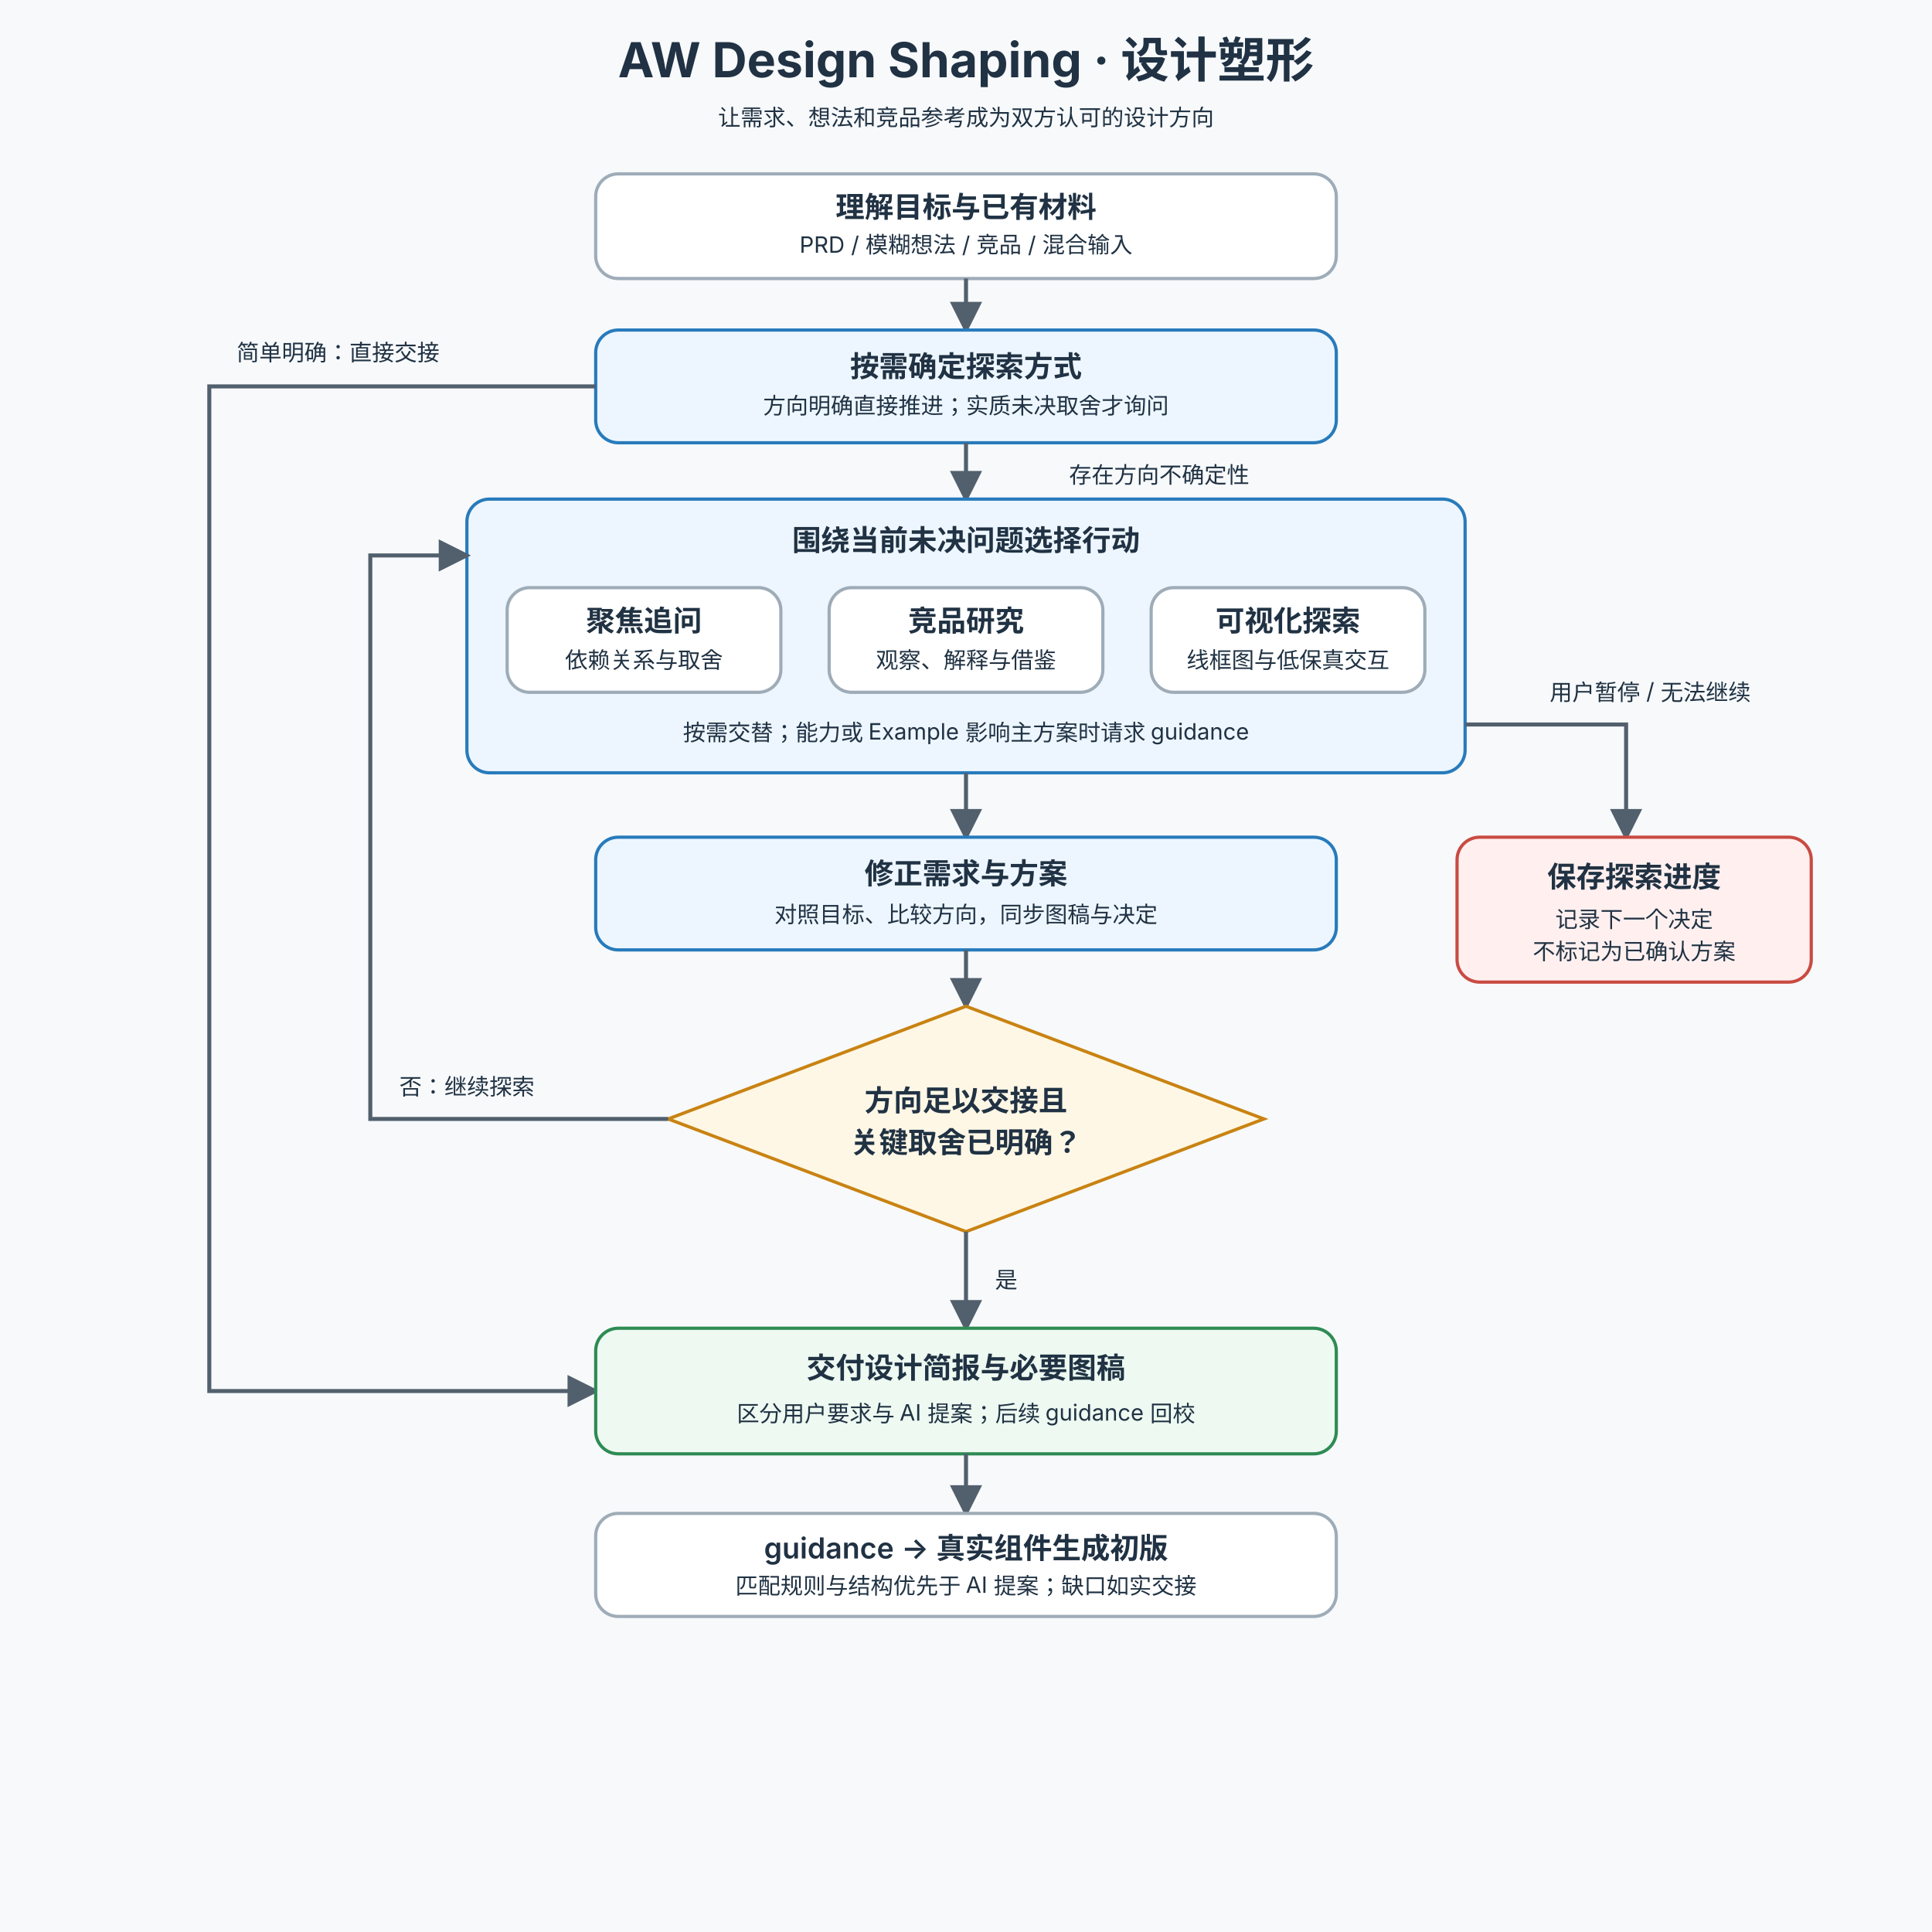
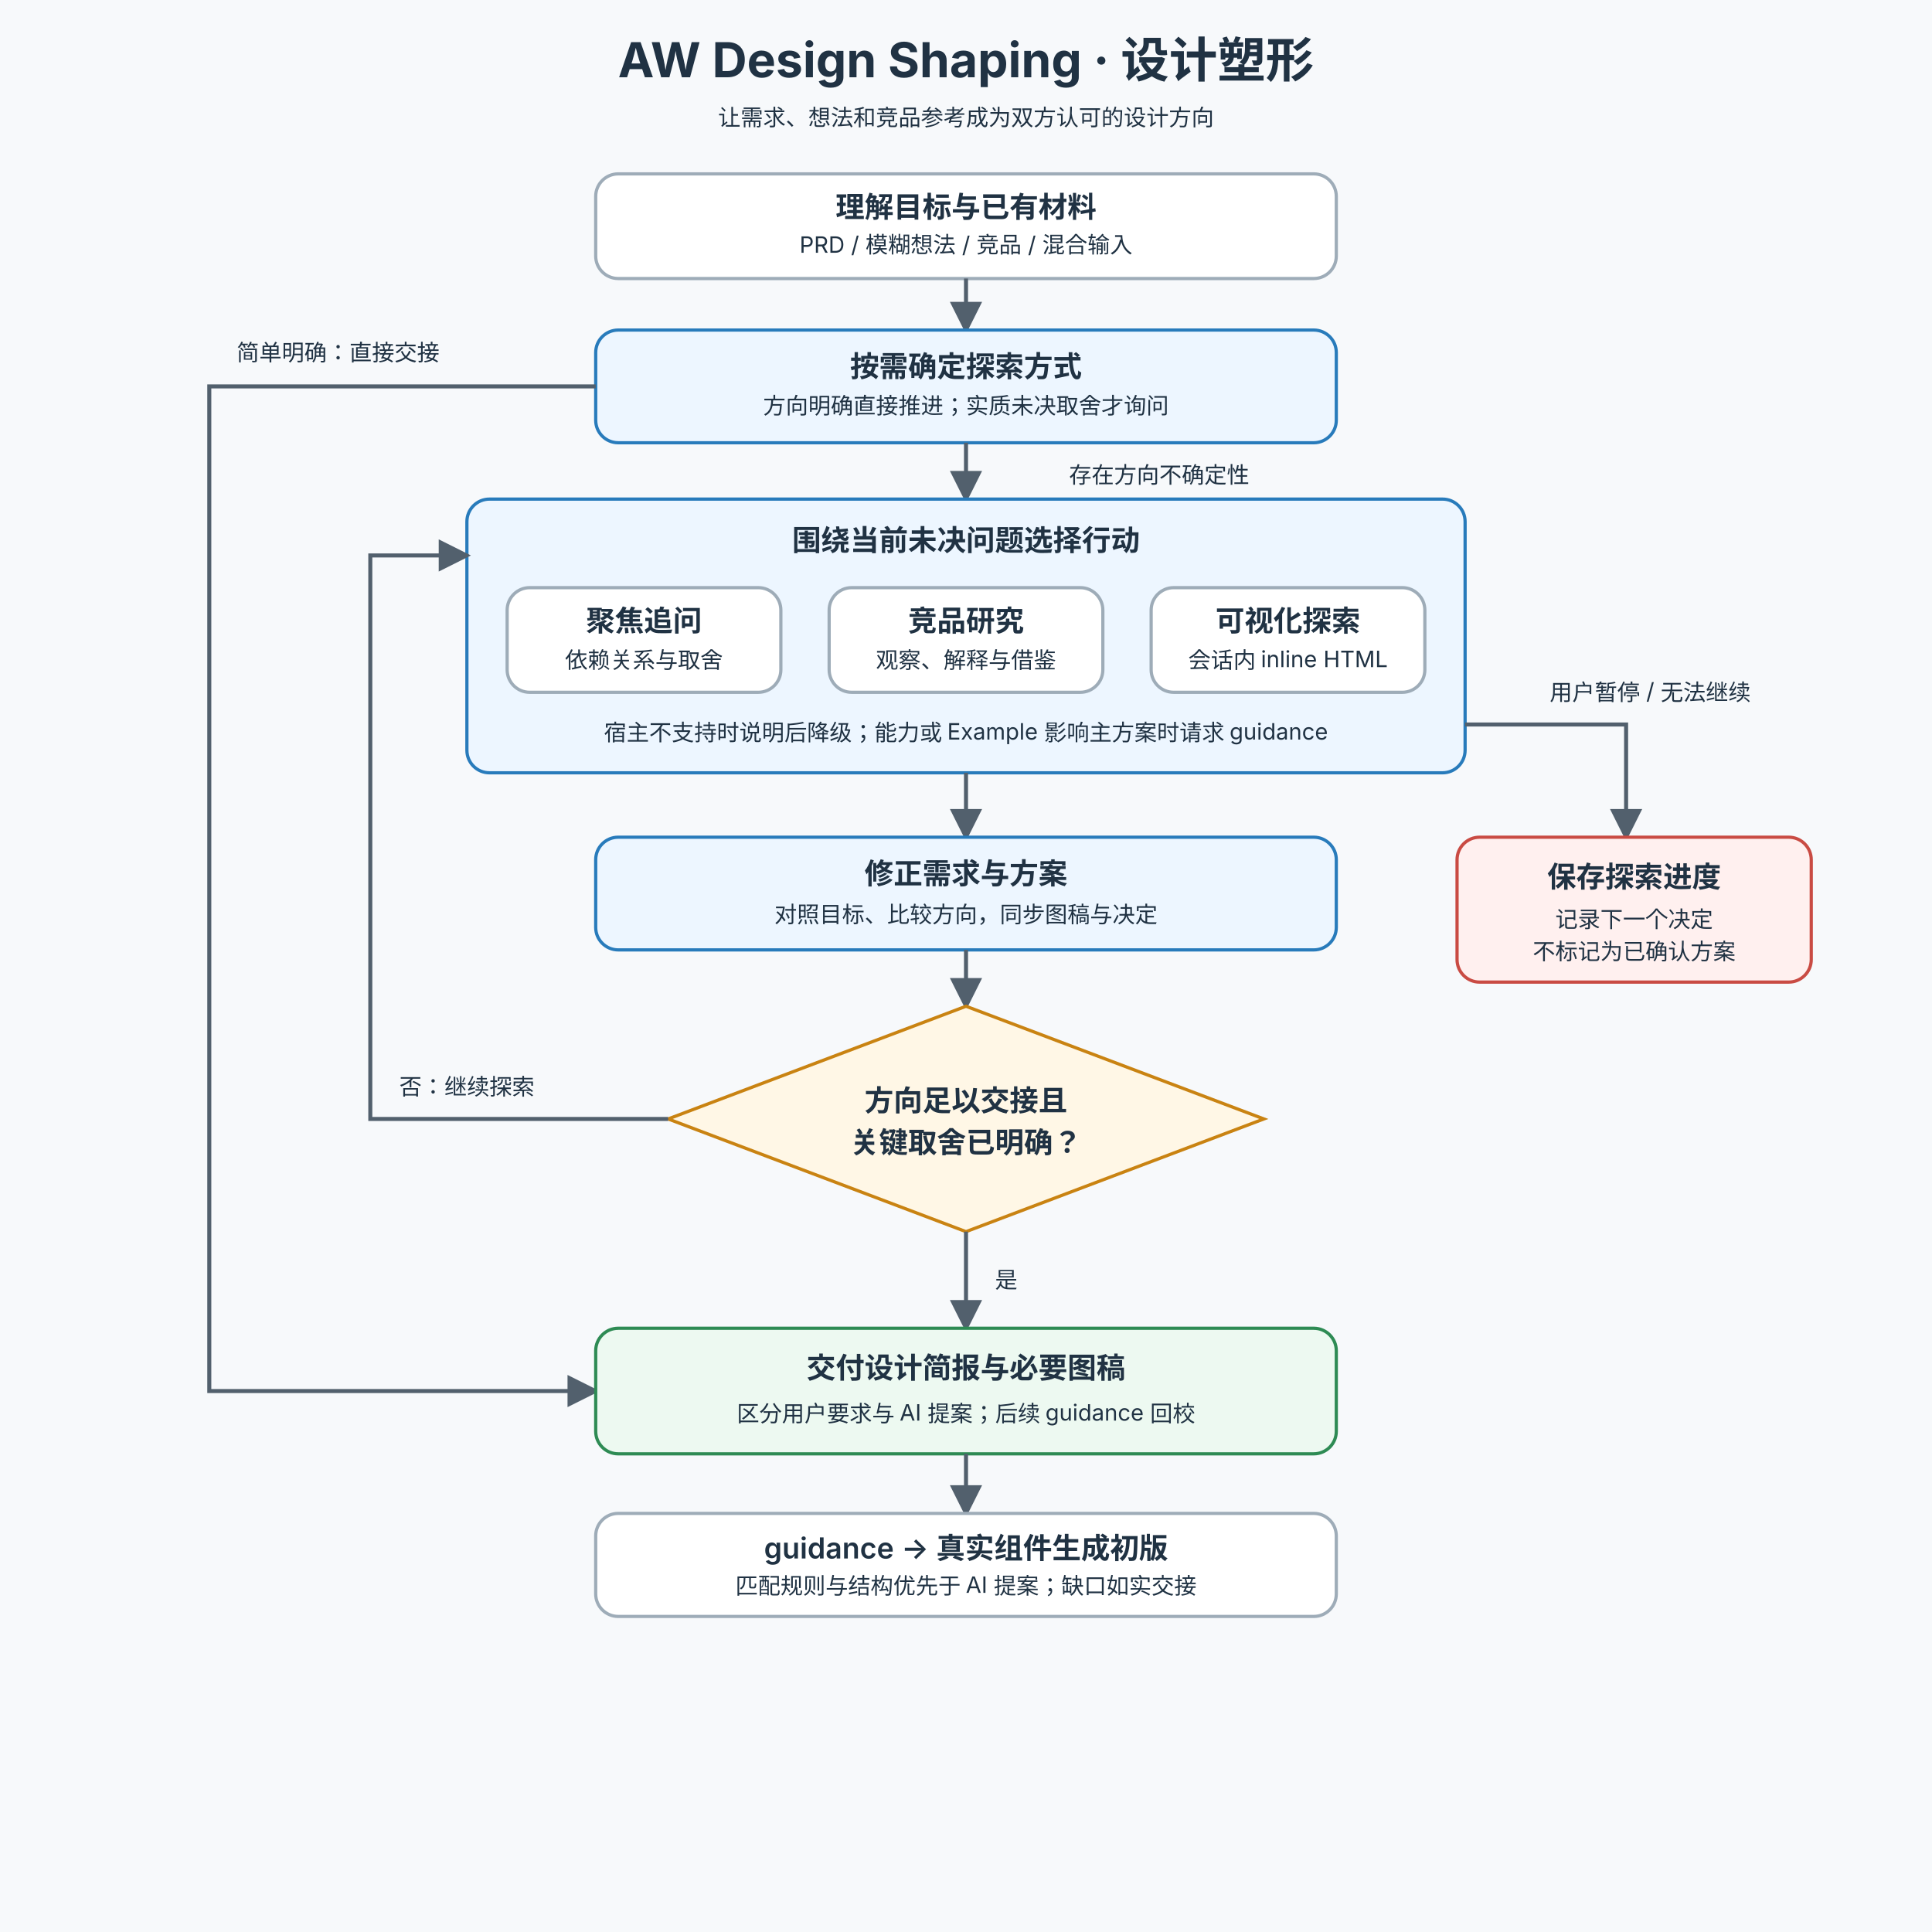
<svg xmlns="http://www.w3.org/2000/svg" width="1200" height="1200" viewBox="0 0 1200 1200" role="img" aria-labelledby="title desc">
  <defs>
    <marker id="arrow" markerWidth="8" markerHeight="8" refX="7" refY="4" orient="auto">
      <path d="M0 0L8 4L0 8Z" fill="#52606d" />
    </marker>
  </defs>
  <style>text{font-family:-apple-system,BlinkMacSystemFont,"PingFang SC",sans-serif;fill:#203243;text-anchor:middle}.heading{font-size:30px;font-weight:700}.title{font-size:18px;font-weight:600}.note{font-size:14px}.box{stroke-width:2;rx:14}.input{fill:#fff;stroke:#9eacb8}.step{fill:#edf6ff;stroke:#287bbb}.done{fill:#edf9f1;stroke:#2e8b54}.pause{fill:#fff0ef;stroke:#c94b43}.line{fill:none;stroke:#52606d;stroke-width:2.5;marker-end:url(#arrow)}</style>
  <rect width="1200" height="1200" fill="#f7f9fb" />
  <text x="600" y="48" class="heading">AW Design Shaping · 设计塑形</text>
  <text x="600" y="78" class="note">让需求、想法和竞品参考成为双方认可的设计方向</text>
  <rect x="370" y="108" width="460" height="65" rx="14" class="box input" />
  <text x="600" y="135" class="title">理解目标与已有材料</text>
  <text x="600" y="157" class="note">PRD / 模糊想法 / 竞品 / 混合输入</text>
  <path d="M600 173V205" class="line" />
  <rect x="370" y="205" width="460" height="70" rx="14" class="box step" />
  <text x="600" y="234" class="title">按需确定探索方式</text>
  <text x="600" y="257" class="note">方向明确直接推进；实质未决取舍才询问</text>
  <path d="M600 275V310" class="line" />
  <text x="720" y="300" class="note">存在方向不确定性</text>
  <path d="M370 240H130V864H370" class="line" />
  <text x="210" y="224" class="note">简单明确：直接交接</text>
  <rect x="290" y="310" width="620" height="170" rx="14" class="box step" />
  <text x="600" y="342" class="title">围绕当前未决问题选择行动</text>
  <rect x="315" y="365" width="170" height="65" rx="14" class="box input" />
  <text x="400" y="392" class="title">聚焦追问</text>
  <text x="400" y="415" class="note">依赖关系与取舍</text>
  <rect x="515" y="365" width="170" height="65" rx="14" class="box input" />
  <text x="600" y="392" class="title">竞品研究</text>
  <text x="600" y="415" class="note">观察、解释与借鉴</text>
  <rect x="715" y="365" width="170" height="65" rx="14" class="box input" />
  <text x="800" y="392" class="title">可视化探索</text>
-   <text x="800" y="415" class="note">线框图与低保真交互</text>
-   <text x="600" y="460" class="note">按需交替；能力或 Example 影响主方案时请求 guidance</text>
+   <text x="800" y="415" class="note">会话内 inline HTML</text>
+   <text x="600" y="460" class="note">宿主不支持时说明后降级；能力或 Example 影响主方案时请求 guidance</text>
  <path d="M600 480V520" class="line" />
  <rect x="370" y="520" width="460" height="70" rx="14" class="box step" />
  <text x="600" y="549" class="title">修正需求与方案</text>
  <text x="600" y="573" class="note">对照目标、比较方向，同步图稿与决定</text>
  <path d="M600 590V625" class="line" />
  <path d="M600 625L785 695L600 765L415 695Z" fill="#fff7e6" stroke="#c98312" stroke-width="2" />
  <text x="600" y="690" class="title">方向足以交接且</text>
  <text x="600" y="716" class="title">关键取舍已明确？</text>
  <path d="M415 695H230V345H290" class="line" />
  <text x="290" y="680" class="note">否：继续探索</text>
  <path d="M600 765V825" class="line" />
  <text x="625" y="800" class="note">是</text>
  <rect x="370" y="825" width="460" height="78" rx="14" class="box done" />
  <text x="600" y="856" class="title">交付设计简报与必要图稿</text>
  <text x="600" y="883" class="note">区分用户要求与 AI 提案；后续 guidance 回校</text>
  <path d="M600 903V940" class="line" />
  <rect x="370" y="940" width="460" height="64" rx="14" class="box input" />
  <text x="600" y="968" class="title">guidance → 真实组件生成初版</text>
  <text x="600" y="990" class="note">匹配规则与结构优先于 AI 提案；缺口如实交接</text>
  <path d="M910 450H1010V520" class="line" />
  <text x="1025" y="435" class="note">用户暂停 / 无法继续</text>
  <rect x="905" y="520" width="220" height="90" rx="14" class="box pause" />
  <text x="1015" y="551" class="title">保存探索进度</text>
  <text x="1015" y="576" class="note">记录下一个决定</text>
  <text x="1015" y="596" class="note">不标记为已确认方案</text>
</svg>
